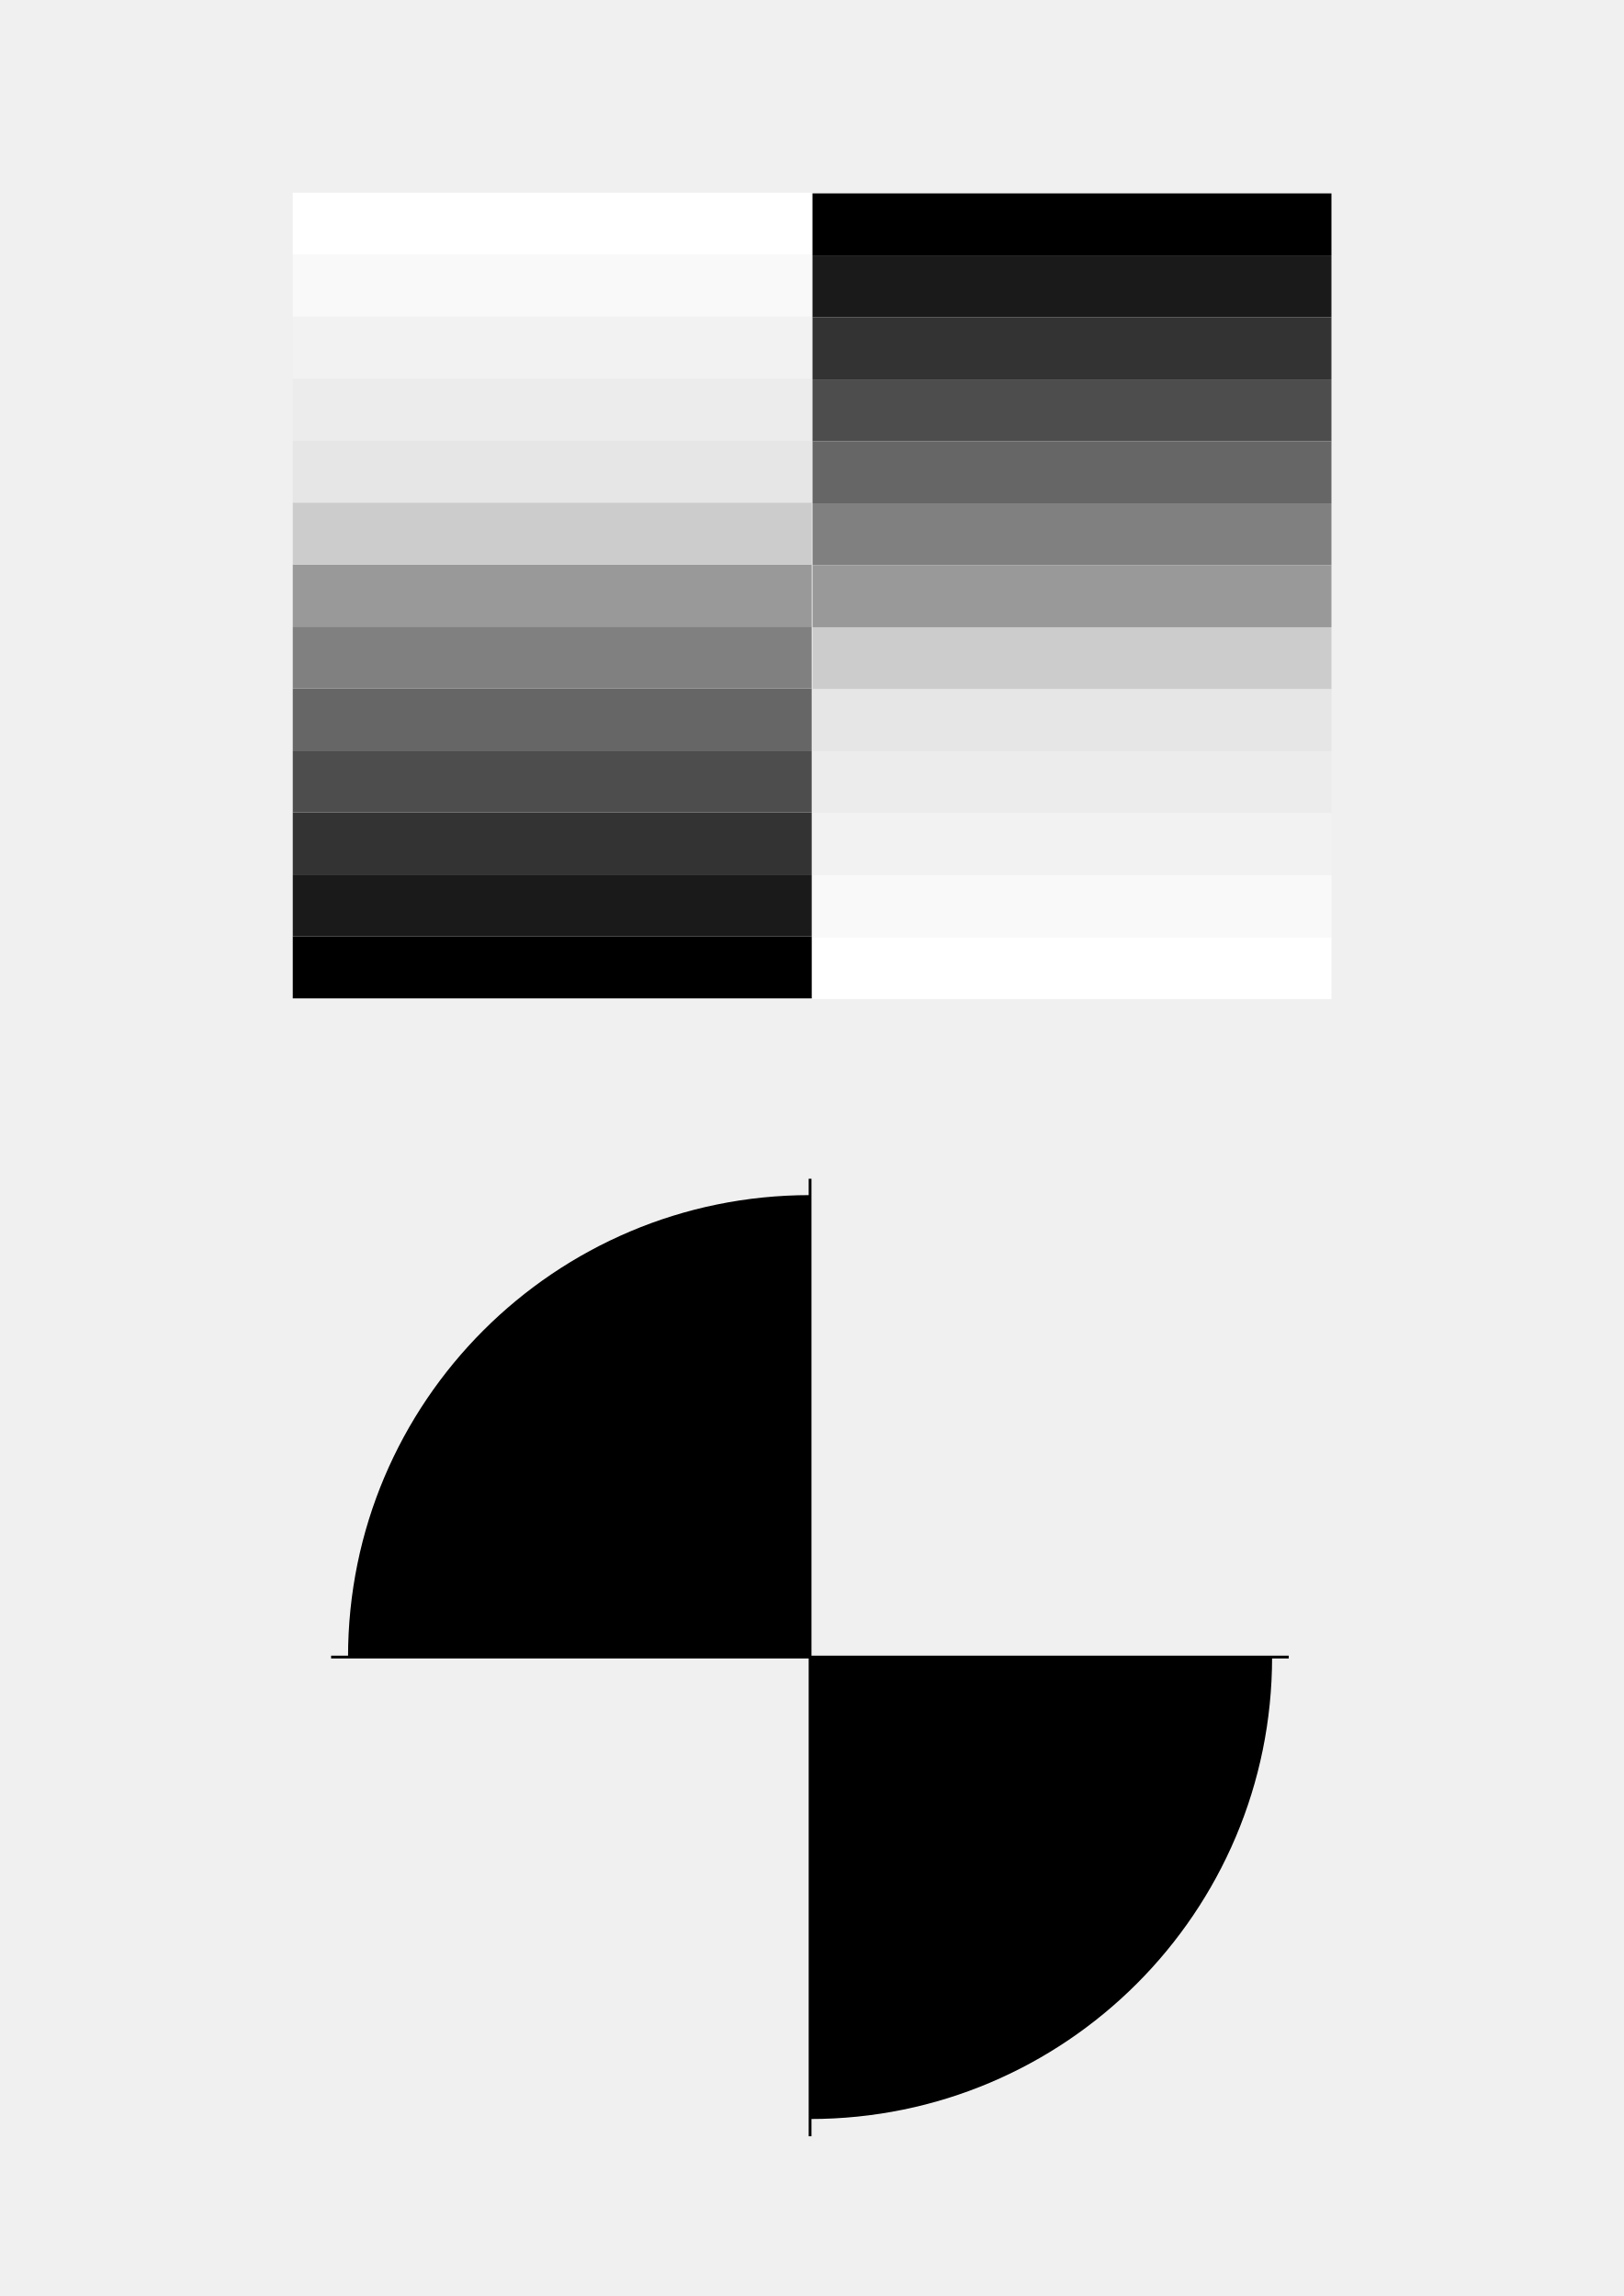
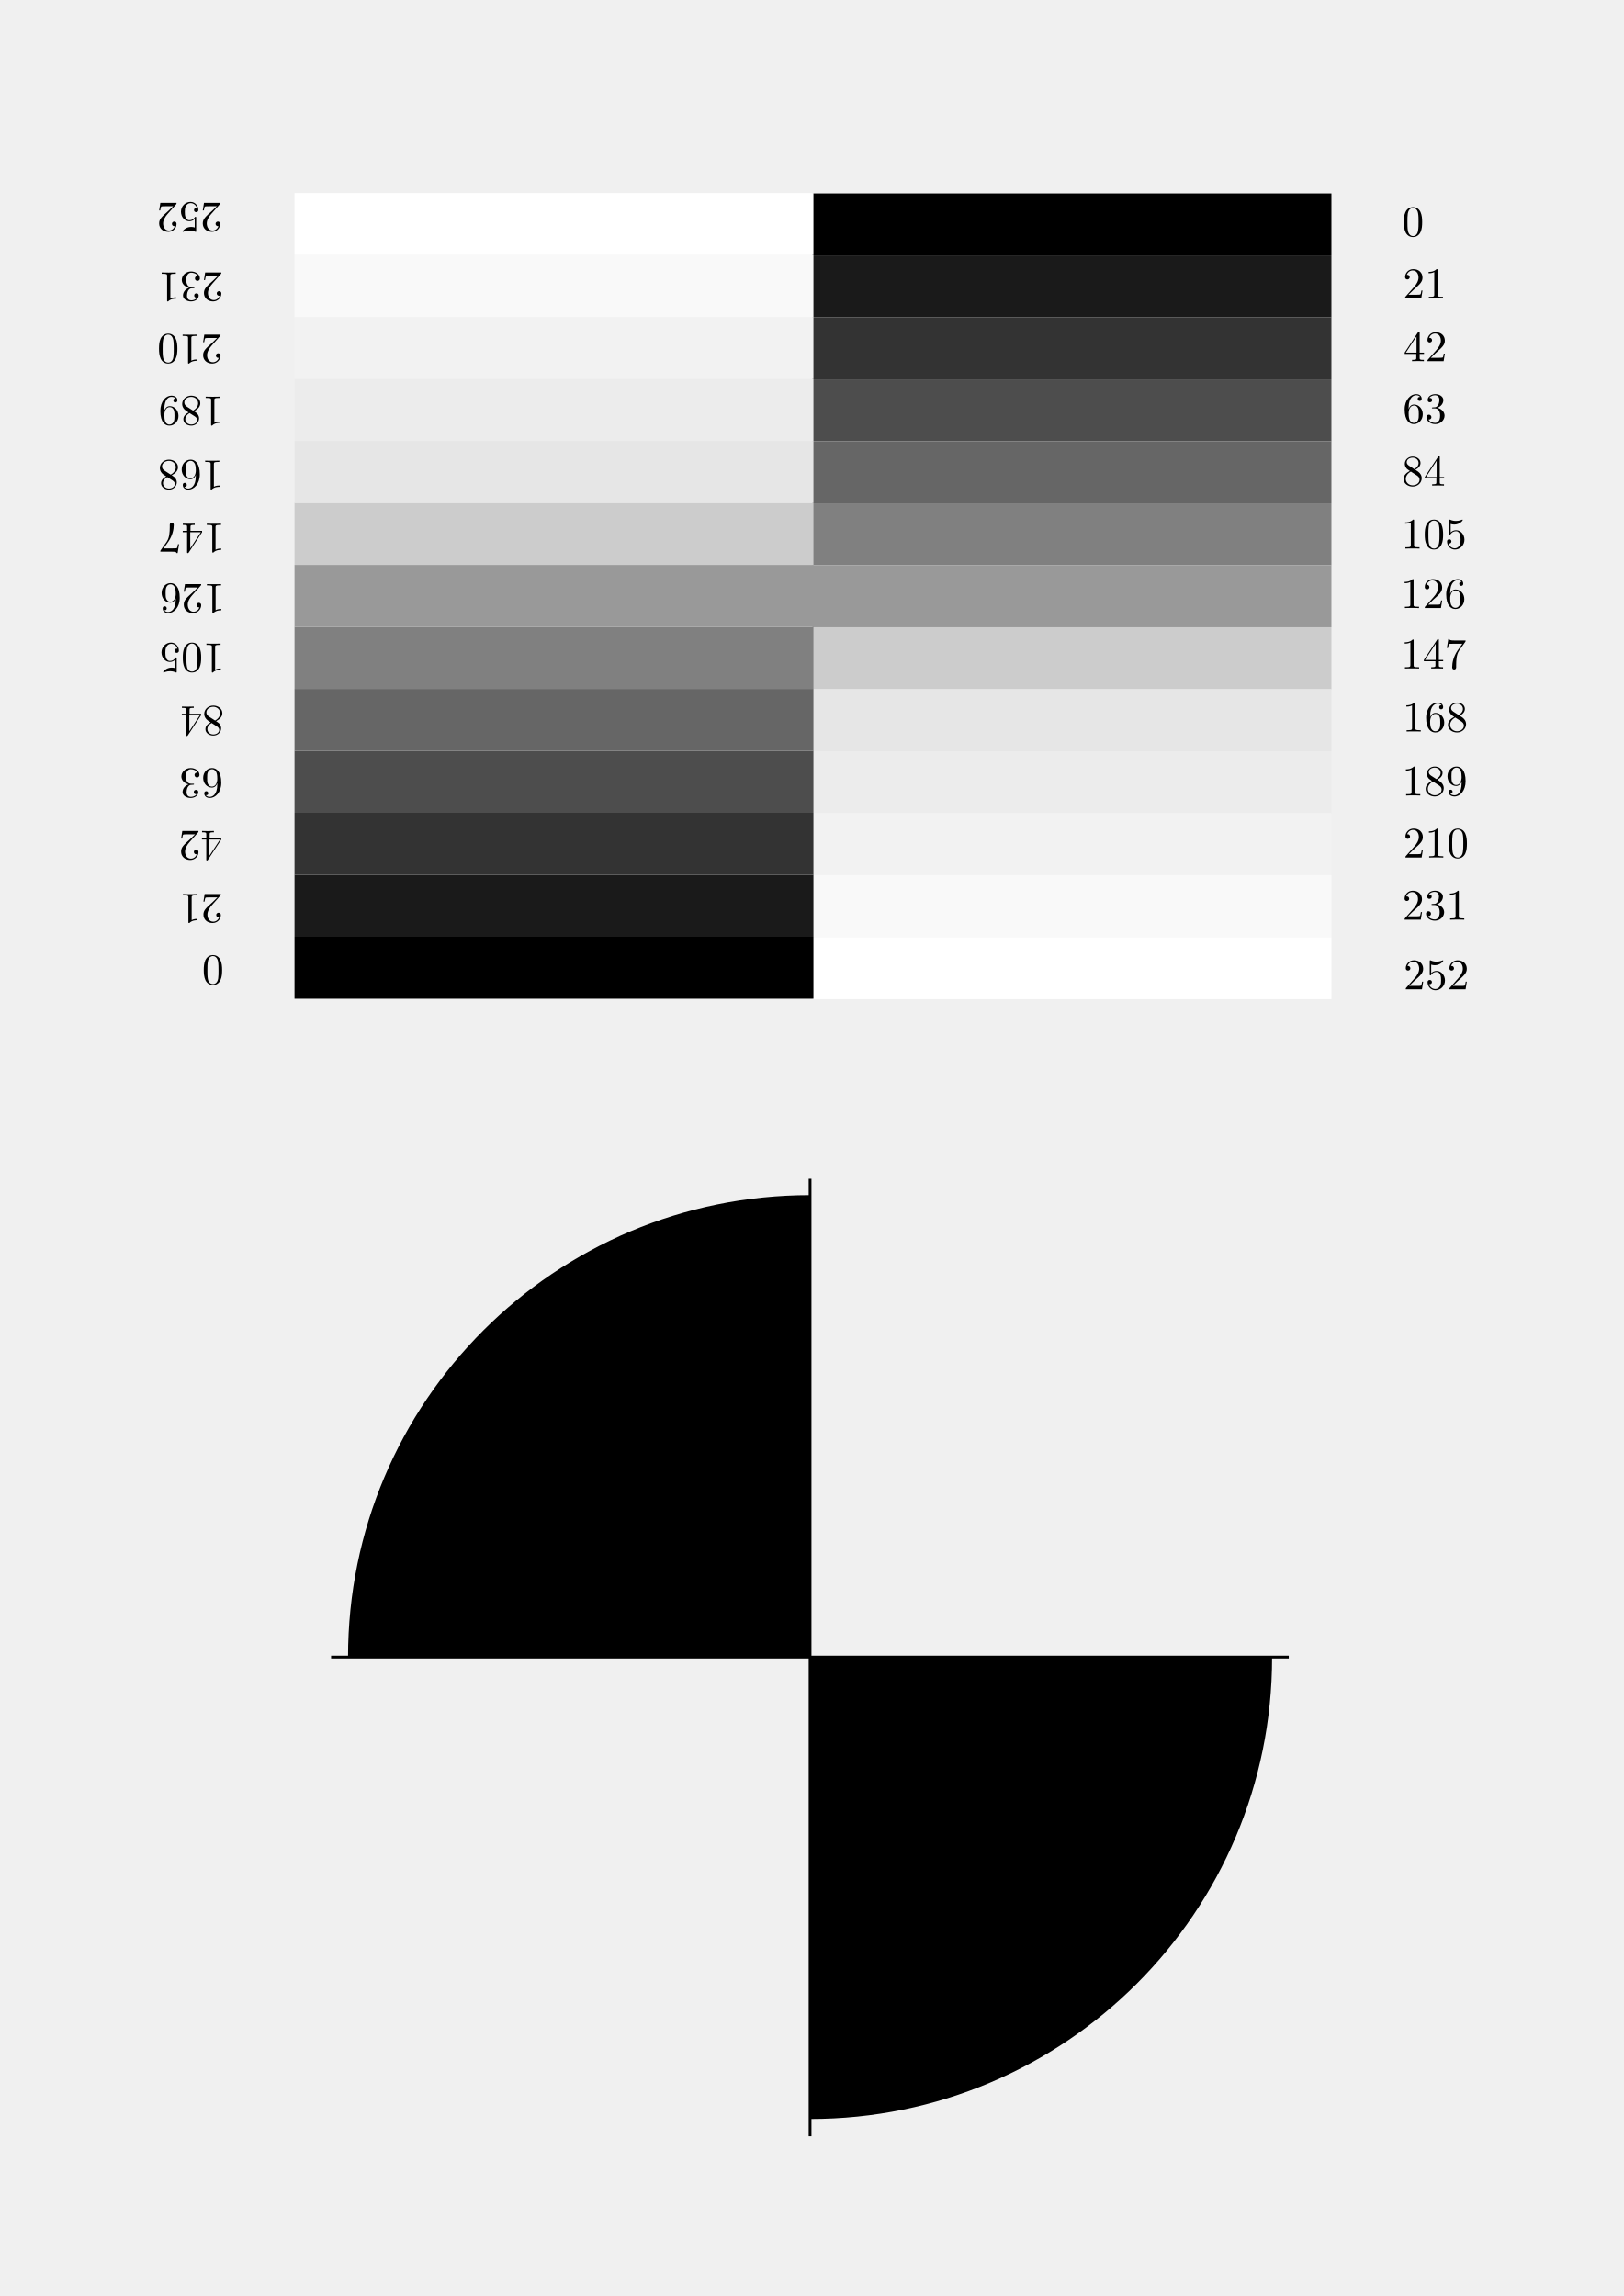
<svg xmlns="http://www.w3.org/2000/svg" width="210mm" height="297mm" viewBox="0 0 210 297" version="1.1" id="svg45869">
  <defs id="defs45863" />
  <g id="layer1">
-     <g id="g22055" transform="matrix(2.424173,0,0,2.424173,106.6989,-249.3896)">
-       <rect style="fill:#000000;stroke:#000000;stroke-width:1.984;stroke-miterlimit:4;stroke-dasharray:none" id="rect18189" width="25.702" height="1.323" x="-27.403" y="153.836" />
-       <rect style="fill:#1a1a1a;stroke:#1a1a1a;stroke-width:1.984;stroke-miterlimit:4;stroke-dasharray:none" id="rect18189-0" width="25.702" height="1.323" x="-27.403" y="150.529" />
-       <rect style="fill:#333333;stroke:#333333;stroke-width:1.984;stroke-miterlimit:4;stroke-dasharray:none" id="rect18189-0-7" width="25.702" height="1.323" x="-27.403" y="147.222" />
-       <rect style="fill:#4d4d4d;stroke:#4d4d4d;stroke-width:1.984;stroke-miterlimit:4;stroke-dasharray:none" id="rect18189-0-7-0" width="25.702" height="1.323" x="-27.403" y="143.914" />
-       <rect style="fill:#666666;stroke:#666666;stroke-width:1.984;stroke-miterlimit:4;stroke-dasharray:none" id="rect18189-0-7-0-6" width="25.702" height="1.323" x="-27.403" y="140.607" />
-       <rect style="fill:#808080;stroke:#808080;stroke-width:1.984;stroke-miterlimit:4;stroke-dasharray:none" id="rect18189-0-7-0-6-9" width="25.702" height="1.323" x="-27.403" y="137.3" />
-       <rect style="fill:#999999;stroke:#999999;stroke-width:1.984;stroke-miterlimit:4;stroke-dasharray:none" id="rect18189-0-7-0-6-9-2" width="25.702" height="1.323" x="-27.403" y="133.993" />
-       <rect style="fill:#cccccc;stroke:#cccccc;stroke-width:1.984;stroke-miterlimit:4;stroke-dasharray:none" id="rect18189-0-7-0-6-9-2-0" width="25.702" height="1.323" x="-27.403" y="130.685" />
-       <rect style="fill:#e6e6e6;stroke:#e6e6e6;stroke-width:1.984;stroke-miterlimit:4;stroke-dasharray:none" id="rect18189-0-7-0-6-9-2-0-1" width="25.702" height="1.323" x="-27.403" y="127.378" />
-       <rect style="fill:#ececec;stroke:#ececec;stroke-width:1.984;stroke-miterlimit:4;stroke-dasharray:none" id="rect18189-0-7-0-6-9-2-0-1-6" width="25.702" height="1.323" x="-27.403" y="124.071" />
-       <rect style="fill:#f2f2f2;stroke:#f2f2f2;stroke-width:1.984;stroke-miterlimit:4;stroke-dasharray:none" id="rect18189-0-7-0-6-9-2-0-1-6-0" width="25.702" height="1.323" x="-27.403" y="120.763" />
-       <rect style="fill:#f9f9f9;stroke:#f9f9f9;stroke-width:1.984;stroke-miterlimit:4;stroke-dasharray:none" id="rect18189-0-7-0-6-9-2-0-1-6-0-4" width="25.702" height="1.323" x="-27.403" y="117.456" />
-       <rect style="fill:#ffffff;stroke:#ffffff;stroke-width:1.984;stroke-miterlimit:4;stroke-dasharray:none" id="rect18189-0-7-0-6-9-2-0-1-6-0-4-0" width="25.702" height="1.323" x="-27.403" y="114.149" />
-     </g>
-     <g id="g22055-7" transform="matrix(2.424173,0,0,-2.424173,173.9196,403.5541)">
-       <rect style="fill:#000000;stroke:#000000;stroke-width:1.984;stroke-miterlimit:4;stroke-dasharray:none" id="rect18189-2" width="25.702" height="1.323" x="-27.403" y="153.836" />
-       <rect style="fill:#1a1a1a;stroke:#1a1a1a;stroke-width:1.984;stroke-miterlimit:4;stroke-dasharray:none" id="rect18189-0-2" width="25.702" height="1.323" x="-27.403" y="150.529" />
-       <rect style="fill:#333333;stroke:#333333;stroke-width:1.984;stroke-miterlimit:4;stroke-dasharray:none" id="rect18189-0-7-08" width="25.702" height="1.323" x="-27.403" y="147.222" />
-       <rect style="fill:#4d4d4d;stroke:#4d4d4d;stroke-width:1.984;stroke-miterlimit:4;stroke-dasharray:none" id="rect18189-0-7-0-8" width="25.702" height="1.323" x="-27.403" y="143.914" />
-       <rect style="fill:#666666;stroke:#666666;stroke-width:1.984;stroke-miterlimit:4;stroke-dasharray:none" id="rect18189-0-7-0-6-4" width="25.702" height="1.323" x="-27.403" y="140.607" />
-       <rect style="fill:#808080;stroke:#808080;stroke-width:1.984;stroke-miterlimit:4;stroke-dasharray:none" id="rect18189-0-7-0-6-9-6" width="25.702" height="1.323" x="-27.403" y="137.3" />
-       <rect style="fill:#999999;stroke:#999999;stroke-width:1.984;stroke-miterlimit:4;stroke-dasharray:none" id="rect18189-0-7-0-6-9-2-1" width="25.702" height="1.323" x="-27.403" y="133.993" />
-       <rect style="fill:#cccccc;stroke:#cccccc;stroke-width:1.984;stroke-miterlimit:4;stroke-dasharray:none" id="rect18189-0-7-0-6-9-2-0-3" width="25.702" height="1.323" x="-27.403" y="130.685" />
-       <rect style="fill:#e6e6e6;stroke:#e6e6e6;stroke-width:1.984;stroke-miterlimit:4;stroke-dasharray:none" id="rect18189-0-7-0-6-9-2-0-1-2" width="25.702" height="1.323" x="-27.403" y="127.378" />
-       <rect style="fill:#ececec;stroke:#ececec;stroke-width:1.984;stroke-miterlimit:4;stroke-dasharray:none" id="rect18189-0-7-0-6-9-2-0-1-6-5" width="25.702" height="1.323" x="-27.403" y="124.071" />
-       <rect style="fill:#f2f2f2;stroke:#f2f2f2;stroke-width:1.984;stroke-miterlimit:4;stroke-dasharray:none" id="rect18189-0-7-0-6-9-2-0-1-6-0-9" width="25.702" height="1.323" x="-27.403" y="120.763" />
-       <rect style="fill:#f9f9f9;stroke:#f9f9f9;stroke-width:1.984;stroke-miterlimit:4;stroke-dasharray:none" id="rect18189-0-7-0-6-9-2-0-1-6-0-4-1" width="25.702" height="1.323" x="-27.403" y="117.456" />
-       <rect style="fill:#ffffff;stroke:#ffffff;stroke-width:1.984;stroke-miterlimit:4;stroke-dasharray:none" id="rect18189-0-7-0-6-9-2-0-1-6-0-4-0-6" width="25.702" height="1.323" x="-27.403" y="114.149" />
-     </g>
    <path style="fill:#000000;stroke-width:0.71" id="path46520-3" d="m -45.013,-214.35 a 59.756,59.756 0 0 1 -59.756,59.756 v -59.756 z" transform="scale(-1)" />
    <path style="fill:none;stroke:#000000;stroke-width:0.359px;stroke-linecap:butt;stroke-linejoin:miter;stroke-opacity:1" d="M 104.77,152.477 V 276.337" id="path46537" />
    <path style="fill:none;stroke:#000000;stroke-width:0.359px;stroke-linecap:butt;stroke-linejoin:miter;stroke-opacity:1" d="M 166.681,214.35 H 42.822" id="path46537-1" />
    <path style="fill:#000000;stroke-width:0.71" id="path46520-3-4" d="m 164.526,214.35 a 59.756,59.756 0 0 1 -59.756,59.756 v -59.756 z" />
+     <g id="g1128">
+       <rect style="fill:#000000;stroke:#000000;stroke-width:4.81;stroke-miterlimit:4;stroke-dasharray:none" id="rect18189-2" width="62.307" height="3.207" x="107.489" y="-30.628" transform="scale(1,-1)" />
+       <rect style="fill:#151515;stroke:#1a1a1a;stroke-width:4.81;stroke-miterlimit:4;stroke-dasharray:none;fill-opacity:1" id="rect18189-0-2" width="62.307" height="3.207" x="107.489" y="-38.646" transform="scale(1,-1)" />
+       <rect style="fill:#2a2a2a;stroke:#333333;stroke-width:4.81;stroke-miterlimit:4;stroke-dasharray:none;fill-opacity:1" id="rect18189-0-7-08" width="62.307" height="3.207" x="107.489" y="-46.663" transform="scale(1,-1)" />
+       <rect style="fill:#3f3f3f;stroke:#4d4d4d;stroke-width:4.81;stroke-miterlimit:4;stroke-dasharray:none;fill-opacity:0.63" id="rect18189-0-7-0-8" width="62.307" height="3.207" x="107.489" y="-54.681" transform="scale(1,-1)" />
+       <rect style="fill:#545454;stroke:#666666;stroke-width:4.81;stroke-miterlimit:4;stroke-dasharray:none;fill-opacity:1" id="rect18189-0-7-0-6-4" width="62.307" height="3.207" x="107.489" y="-62.698" transform="scale(1,-1)" />
+       <rect style="fill:#696969;stroke:#808080;stroke-width:4.81;stroke-miterlimit:4;stroke-dasharray:none;fill-opacity:1" id="rect18189-0-7-0-6-9-6" width="62.307" height="3.207" x="107.489" y="-70.716" transform="scale(1,-1)" />
+       <rect style="fill:#7e7e7e;stroke:#999999;stroke-width:4.81;stroke-miterlimit:4;stroke-dasharray:none;fill-opacity:1" id="rect18189-0-7-0-6-9-2-1" width="62.307" height="3.207" x="107.489" y="-78.733" transform="scale(1,-1)" />
+       <rect style="fill:#939393;stroke:#cccccc;stroke-width:4.81;stroke-miterlimit:4;stroke-dasharray:none;fill-opacity:1" id="rect18189-0-7-0-6-9-2-0-3" width="62.307" height="3.207" x="107.489" y="-86.75" transform="scale(1,-1)" />
+       <rect style="fill:#a8a8a8;stroke:#e6e6e6;stroke-width:4.81;stroke-miterlimit:4;stroke-dasharray:none;fill-opacity:1" id="rect18189-0-7-0-6-9-2-0-1-2" width="62.307" height="3.207" x="107.489" y="-94.768" transform="scale(1,-1)" />
+       <rect style="fill:#bdbdbd;stroke:#ececec;stroke-width:4.81;stroke-miterlimit:4;stroke-dasharray:none;fill-opacity:1" id="rect18189-0-7-0-6-9-2-0-1-6-5" width="62.307" height="3.207" x="107.489" y="-102.785" transform="scale(1,-1)" />
+       <rect style="fill:#d2d2d2;stroke:#f2f2f2;stroke-width:4.81;stroke-miterlimit:4;stroke-dasharray:none;fill-opacity:1" id="rect18189-0-7-0-6-9-2-0-1-6-0-9" width="62.307" height="3.207" x="107.489" y="-110.803" transform="scale(1,-1)" />
+       <rect style="fill:#e7e7e7;stroke:#f9f9f9;stroke-width:4.81;stroke-miterlimit:4;stroke-dasharray:none;fill-opacity:1" id="rect18189-0-7-0-6-9-2-0-1-6-0-4-1" width="62.307" height="3.207" x="107.489" y="-118.82" transform="scale(1,-1)" />
+       <rect style="fill:#fcfcfc;stroke:#ffffff;stroke-width:4.81;stroke-miterlimit:4;stroke-dasharray:none;fill-opacity:1" id="rect18189-0-7-0-6-9-2-0-1-6-0-4-0-6" width="62.307" height="3.207" x="107.489" y="-126.838" transform="scale(1,-1)" />
+       <text xml:space="preserve" style="font-size:5.644px;line-height:1.25;font-family:'Cambria Math';-inkscape-font-specification:'Cambria Math';stroke-width:0.265" x="181.342" y="30.536" id="text879">
+         <tspan id="tspan877" x="181.342" y="30.536" style="font-size:5.644px;stroke-width:0.265">0</tspan>
+       </text>
+       <text xml:space="preserve" style="font-size:5.644px;line-height:1.25;font-family:'Cambria Math';-inkscape-font-specification:'Cambria Math';stroke-width:0.265" x="181.45" y="38.564" id="text879-7">
+         <tspan id="tspan877-6" x="181.45" y="38.564" style="font-size:5.644px;stroke-width:0.265">21</tspan>
+       </text>
+       <text xml:space="preserve" style="font-size:5.644px;line-height:1.25;font-family:'Cambria Math';-inkscape-font-specification:'Cambria Math';stroke-width:0.265" x="181.518" y="46.715" id="text879-7-2">
+         <tspan id="tspan877-6-2" x="181.518" y="46.715" style="font-size:5.644px;stroke-width:0.265">42</tspan>
+       </text>
+       <text xml:space="preserve" style="font-size:5.644px;line-height:1.25;font-family:'Cambria Math';-inkscape-font-specification:'Cambria Math';stroke-width:0.265" x="181.438" y="54.736" id="text879-7-2-8">
+         <tspan id="tspan877-6-2-3" x="181.438" y="54.736" style="font-size:5.644px;stroke-width:0.265">63</tspan>
+       </text>
+       <text xml:space="preserve" style="font-size:5.644px;line-height:1.25;font-family:'Cambria Math';-inkscape-font-specification:'Cambria Math';stroke-width:0.265" x="181.302" y="62.809" id="text879-7-2-8-4">
+         <tspan id="tspan877-6-2-3-0" x="181.302" y="62.809" style="font-size:5.644px;stroke-width:0.265">84</tspan>
+       </text>
+       <text xml:space="preserve" style="font-size:5.644px;line-height:1.25;font-family:'Cambria Math';-inkscape-font-specification:'Cambria Math';stroke-width:0.265" x="181.235" y="70.961" id="text879-7-2-8-3">
+         <tspan id="tspan877-6-2-3-00" x="181.235" y="70.961" style="font-size:5.644px;stroke-width:0.265">105</tspan>
+       </text>
+       <text xml:space="preserve" style="font-size:5.644px;line-height:1.25;font-family:'Cambria Math';-inkscape-font-specification:'Cambria Math';stroke-width:0.265" x="181.172" y="78.654" id="text879-7-2-8-3-6">
+         <tspan id="tspan877-6-2-3-00-4" x="181.172" y="78.654" style="font-size:5.644px;stroke-width:0.265">126</tspan>
+       </text>
+       <text xml:space="preserve" style="font-size:5.644px;line-height:1.25;font-family:'Cambria Math';-inkscape-font-specification:'Cambria Math';stroke-width:0.265" x="181.179" y="86.474" id="text879-7-2-8-3-6-4">
+         <tspan id="tspan877-6-2-3-00-4-3" x="181.179" y="86.474" style="font-size:5.644px;stroke-width:0.265">147</tspan>
+       </text>
+       <text xml:space="preserve" style="font-size:5.644px;line-height:1.25;font-family:'Cambria Math';-inkscape-font-specification:'Cambria Math';stroke-width:0.265" x="181.393" y="94.624" id="text879-7-2-8-3-6-4-1">
+         <tspan id="tspan877-6-2-3-00-4-3-3" x="181.393" y="94.624" style="font-size:5.644px;stroke-width:0.265">168</tspan>
+       </text>
+       <text xml:space="preserve" style="font-size:5.644px;line-height:1.25;font-family:'Cambria Math';-inkscape-font-specification:'Cambria Math';stroke-width:0.265" x="181.332" y="102.909" id="text879-7-2-8-3-6-4-1-7">
+         <tspan id="tspan877-6-2-3-00-4-3-3-6" x="181.332" y="102.909" style="font-size:5.644px;stroke-width:0.265">189</tspan>
+       </text>
+       <text xml:space="preserve" style="font-size:5.644px;line-height:1.25;font-family:'Cambria Math';-inkscape-font-specification:'Cambria Math';stroke-width:0.265" x="181.492" y="110.927" id="text879-7-2-8-3-6-4-1-7-8">
+         <tspan id="tspan877-6-2-3-00-4-3-3-6-2" x="181.492" y="110.927" style="font-size:5.644px;stroke-width:0.265">210</tspan>
+       </text>
+       <text xml:space="preserve" style="font-size:5.644px;line-height:1.25;font-family:'Cambria Math';-inkscape-font-specification:'Cambria Math';stroke-width:0.265" x="181.381" y="118.967" id="text879-7-2-8-3-6-4-1-7-8-2">
+         <tspan id="tspan877-6-2-3-00-4-3-3-6-2-8" x="181.381" y="118.967" style="font-size:5.644px;stroke-width:0.265">231</tspan>
+       </text>
+       <text xml:space="preserve" style="font-size:5.644px;line-height:1.25;font-family:'Cambria Math';-inkscape-font-specification:'Cambria Math';stroke-width:0.265" x="181.535" y="127.965" id="text879-7-2-8-3-6-4-1-7-8-2-9">
+         <tspan id="tspan877-6-2-3-00-4-3-3-6-2-8-7" x="181.535" y="127.965" style="font-size:5.644px;stroke-width:0.265">252</tspan>
+       </text>
+     </g>
+     <g id="g1128-8" transform="rotate(180,105.1458,77.1046)">
+       <rect style="fill:#000000;stroke:#000000;stroke-width:4.81;stroke-miterlimit:4;stroke-dasharray:none" id="rect18189-2-5" width="62.307" height="3.207" x="107.489" y="-30.628" transform="scale(1,-1)" />
+       <rect style="fill:#151515;fill-opacity:1;stroke:#1a1a1a;stroke-width:4.81;stroke-miterlimit:4;stroke-dasharray:none" id="rect18189-0-2-1" width="62.307" height="3.207" x="107.489" y="-38.646" transform="scale(1,-1)" />
+       <rect style="fill:#2a2a2a;fill-opacity:1;stroke:#333333;stroke-width:4.81;stroke-miterlimit:4;stroke-dasharray:none" id="rect18189-0-7-08-7" width="62.307" height="3.207" x="107.489" y="-46.663" transform="scale(1,-1)" />
+       <rect style="fill:#3f3f3f;fill-opacity:0.63;stroke:#4d4d4d;stroke-width:4.81;stroke-miterlimit:4;stroke-dasharray:none" id="rect18189-0-7-0-8-6" width="62.307" height="3.207" x="107.489" y="-54.681" transform="scale(1,-1)" />
+       <rect style="fill:#545454;fill-opacity:1;stroke:#666666;stroke-width:4.81;stroke-miterlimit:4;stroke-dasharray:none" id="rect18189-0-7-0-6-4-1" width="62.307" height="3.207" x="107.489" y="-62.698" transform="scale(1,-1)" />
+       <rect style="fill:#696969;fill-opacity:1;stroke:#808080;stroke-width:4.81;stroke-miterlimit:4;stroke-dasharray:none" id="rect18189-0-7-0-6-9-6-2" width="62.307" height="3.207" x="107.489" y="-70.716" transform="scale(1,-1)" />
+       <rect style="fill:#7e7e7e;fill-opacity:1;stroke:#999999;stroke-width:4.81;stroke-miterlimit:4;stroke-dasharray:none" id="rect18189-0-7-0-6-9-2-1-8" width="62.307" height="3.207" x="107.489" y="-78.733" transform="scale(1,-1)" />
+       <rect style="fill:#939393;fill-opacity:1;stroke:#cccccc;stroke-width:4.81;stroke-miterlimit:4;stroke-dasharray:none" id="rect18189-0-7-0-6-9-2-0-3-8" width="62.307" height="3.207" x="107.489" y="-86.75" transform="scale(1,-1)" />
+       <rect style="fill:#a8a8a8;fill-opacity:1;stroke:#e6e6e6;stroke-width:4.81;stroke-miterlimit:4;stroke-dasharray:none" id="rect18189-0-7-0-6-9-2-0-1-2-9" width="62.307" height="3.207" x="107.489" y="-94.768" transform="scale(1,-1)" />
+       <rect style="fill:#bdbdbd;fill-opacity:1;stroke:#ececec;stroke-width:4.81;stroke-miterlimit:4;stroke-dasharray:none" id="rect18189-0-7-0-6-9-2-0-1-6-5-5" width="62.307" height="3.207" x="107.489" y="-102.785" transform="scale(1,-1)" />
+       <rect style="fill:#d2d2d2;fill-opacity:1;stroke:#f2f2f2;stroke-width:4.81;stroke-miterlimit:4;stroke-dasharray:none" id="rect18189-0-7-0-6-9-2-0-1-6-0-9-7" width="62.307" height="3.207" x="107.489" y="-110.803" transform="scale(1,-1)" />
+       <rect style="fill:#e7e7e7;fill-opacity:1;stroke:#f9f9f9;stroke-width:4.81;stroke-miterlimit:4;stroke-dasharray:none" id="rect18189-0-7-0-6-9-2-0-1-6-0-4-1-1" width="62.307" height="3.207" x="107.489" y="-118.82" transform="scale(1,-1)" />
+       <rect style="fill:#fcfcfc;fill-opacity:1;stroke:#ffffff;stroke-width:4.81;stroke-miterlimit:4;stroke-dasharray:none" id="rect18189-0-7-0-6-9-2-0-1-6-0-4-0-6-7" width="62.307" height="3.207" x="107.489" y="-126.838" transform="scale(1,-1)" />
+       <text xml:space="preserve" style="font-size:5.644px;line-height:1.25;font-family:'Cambria Math';-inkscape-font-specification:'Cambria Math';stroke-width:0.265" x="181.342" y="30.536" id="text879-4">
+         <tspan id="tspan877-2" x="181.342" y="30.536" style="font-size:5.644px;stroke-width:0.265">0</tspan>
+       </text>
+       <text xml:space="preserve" style="font-size:5.644px;line-height:1.25;font-family:'Cambria Math';-inkscape-font-specification:'Cambria Math';stroke-width:0.265" x="181.45" y="38.564" id="text879-7-29">
+         <tspan id="tspan877-6-23" x="181.45" y="38.564" style="font-size:5.644px;stroke-width:0.265">21</tspan>
+       </text>
+       <text xml:space="preserve" style="font-size:5.644px;line-height:1.25;font-family:'Cambria Math';-inkscape-font-specification:'Cambria Math';stroke-width:0.265" x="181.518" y="46.715" id="text879-7-2-9">
+         <tspan id="tspan877-6-2-2" x="181.518" y="46.715" style="font-size:5.644px;stroke-width:0.265">42</tspan>
+       </text>
+       <text xml:space="preserve" style="font-size:5.644px;line-height:1.25;font-family:'Cambria Math';-inkscape-font-specification:'Cambria Math';stroke-width:0.265" x="181.438" y="54.736" id="text879-7-2-8-5">
+         <tspan id="tspan877-6-2-3-9" x="181.438" y="54.736" style="font-size:5.644px;stroke-width:0.265">63</tspan>
+       </text>
+       <text xml:space="preserve" style="font-size:5.644px;line-height:1.25;font-family:'Cambria Math';-inkscape-font-specification:'Cambria Math';stroke-width:0.265" x="181.302" y="62.809" id="text879-7-2-8-4-6">
+         <tspan id="tspan877-6-2-3-0-0" x="181.302" y="62.809" style="font-size:5.644px;stroke-width:0.265">84</tspan>
+       </text>
+       <text xml:space="preserve" style="font-size:5.644px;line-height:1.25;font-family:'Cambria Math';-inkscape-font-specification:'Cambria Math';stroke-width:0.265" x="181.235" y="70.961" id="text879-7-2-8-3-5">
+         <tspan id="tspan877-6-2-3-00-45" x="181.235" y="70.961" style="font-size:5.644px;stroke-width:0.265">105</tspan>
+       </text>
+       <text xml:space="preserve" style="font-size:5.644px;line-height:1.25;font-family:'Cambria Math';-inkscape-font-specification:'Cambria Math';stroke-width:0.265" x="181.172" y="78.654" id="text879-7-2-8-3-6-9">
+         <tspan id="tspan877-6-2-3-00-4-4" x="181.172" y="78.654" style="font-size:5.644px;stroke-width:0.265">126</tspan>
+       </text>
+       <text xml:space="preserve" style="font-size:5.644px;line-height:1.25;font-family:'Cambria Math';-inkscape-font-specification:'Cambria Math';stroke-width:0.265" x="181.179" y="86.474" id="text879-7-2-8-3-6-4-9">
+         <tspan id="tspan877-6-2-3-00-4-3-1" x="181.179" y="86.474" style="font-size:5.644px;stroke-width:0.265">147</tspan>
+       </text>
+       <text xml:space="preserve" style="font-size:5.644px;line-height:1.25;font-family:'Cambria Math';-inkscape-font-specification:'Cambria Math';stroke-width:0.265" x="181.393" y="94.624" id="text879-7-2-8-3-6-4-1-1">
+         <tspan id="tspan877-6-2-3-00-4-3-3-3" x="181.393" y="94.624" style="font-size:5.644px;stroke-width:0.265">168</tspan>
+       </text>
+       <text xml:space="preserve" style="font-size:5.644px;line-height:1.25;font-family:'Cambria Math';-inkscape-font-specification:'Cambria Math';stroke-width:0.265" x="181.332" y="102.909" id="text879-7-2-8-3-6-4-1-7-2">
+         <tspan id="tspan877-6-2-3-00-4-3-3-6-4" x="181.332" y="102.909" style="font-size:5.644px;stroke-width:0.265">189</tspan>
+       </text>
+       <text xml:space="preserve" style="font-size:5.644px;line-height:1.25;font-family:'Cambria Math';-inkscape-font-specification:'Cambria Math';stroke-width:0.265" x="181.492" y="110.927" id="text879-7-2-8-3-6-4-1-7-8-9">
+         <tspan id="tspan877-6-2-3-00-4-3-3-6-2-6" x="181.492" y="110.927" style="font-size:5.644px;stroke-width:0.265">210</tspan>
+       </text>
+       <text xml:space="preserve" style="font-size:5.644px;line-height:1.25;font-family:'Cambria Math';-inkscape-font-specification:'Cambria Math';stroke-width:0.265" x="181.381" y="118.967" id="text879-7-2-8-3-6-4-1-7-8-2-8">
+         <tspan id="tspan877-6-2-3-00-4-3-3-6-2-8-2" x="181.381" y="118.967" style="font-size:5.644px;stroke-width:0.265">231</tspan>
+       </text>
+       <text xml:space="preserve" style="font-size:5.644px;line-height:1.25;font-family:'Cambria Math';-inkscape-font-specification:'Cambria Math';stroke-width:0.265" x="181.535" y="127.965" id="text879-7-2-8-3-6-4-1-7-8-2-9-0">
+         <tspan id="tspan877-6-2-3-00-4-3-3-6-2-8-7-5" x="181.535" y="127.965" style="font-size:5.644px;stroke-width:0.265">252</tspan>
+       </text>
+     </g>
  </g>
</svg>
